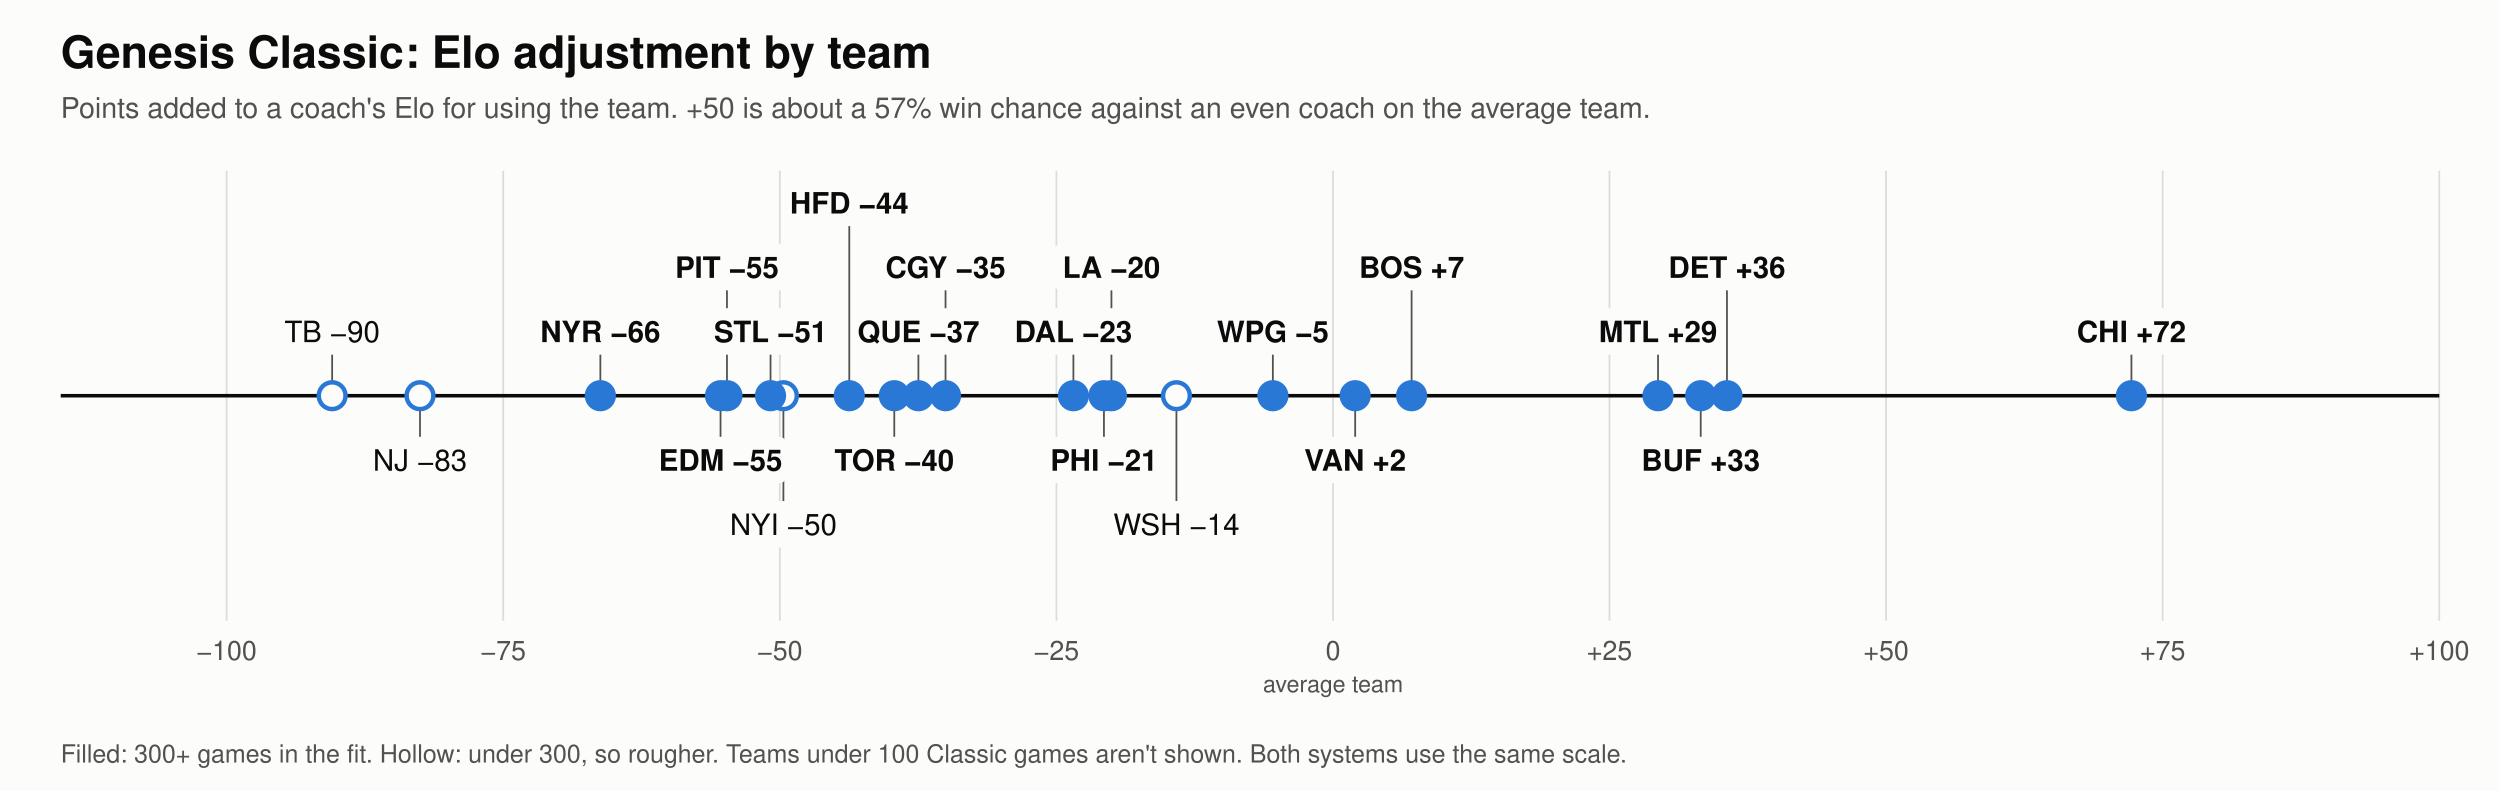
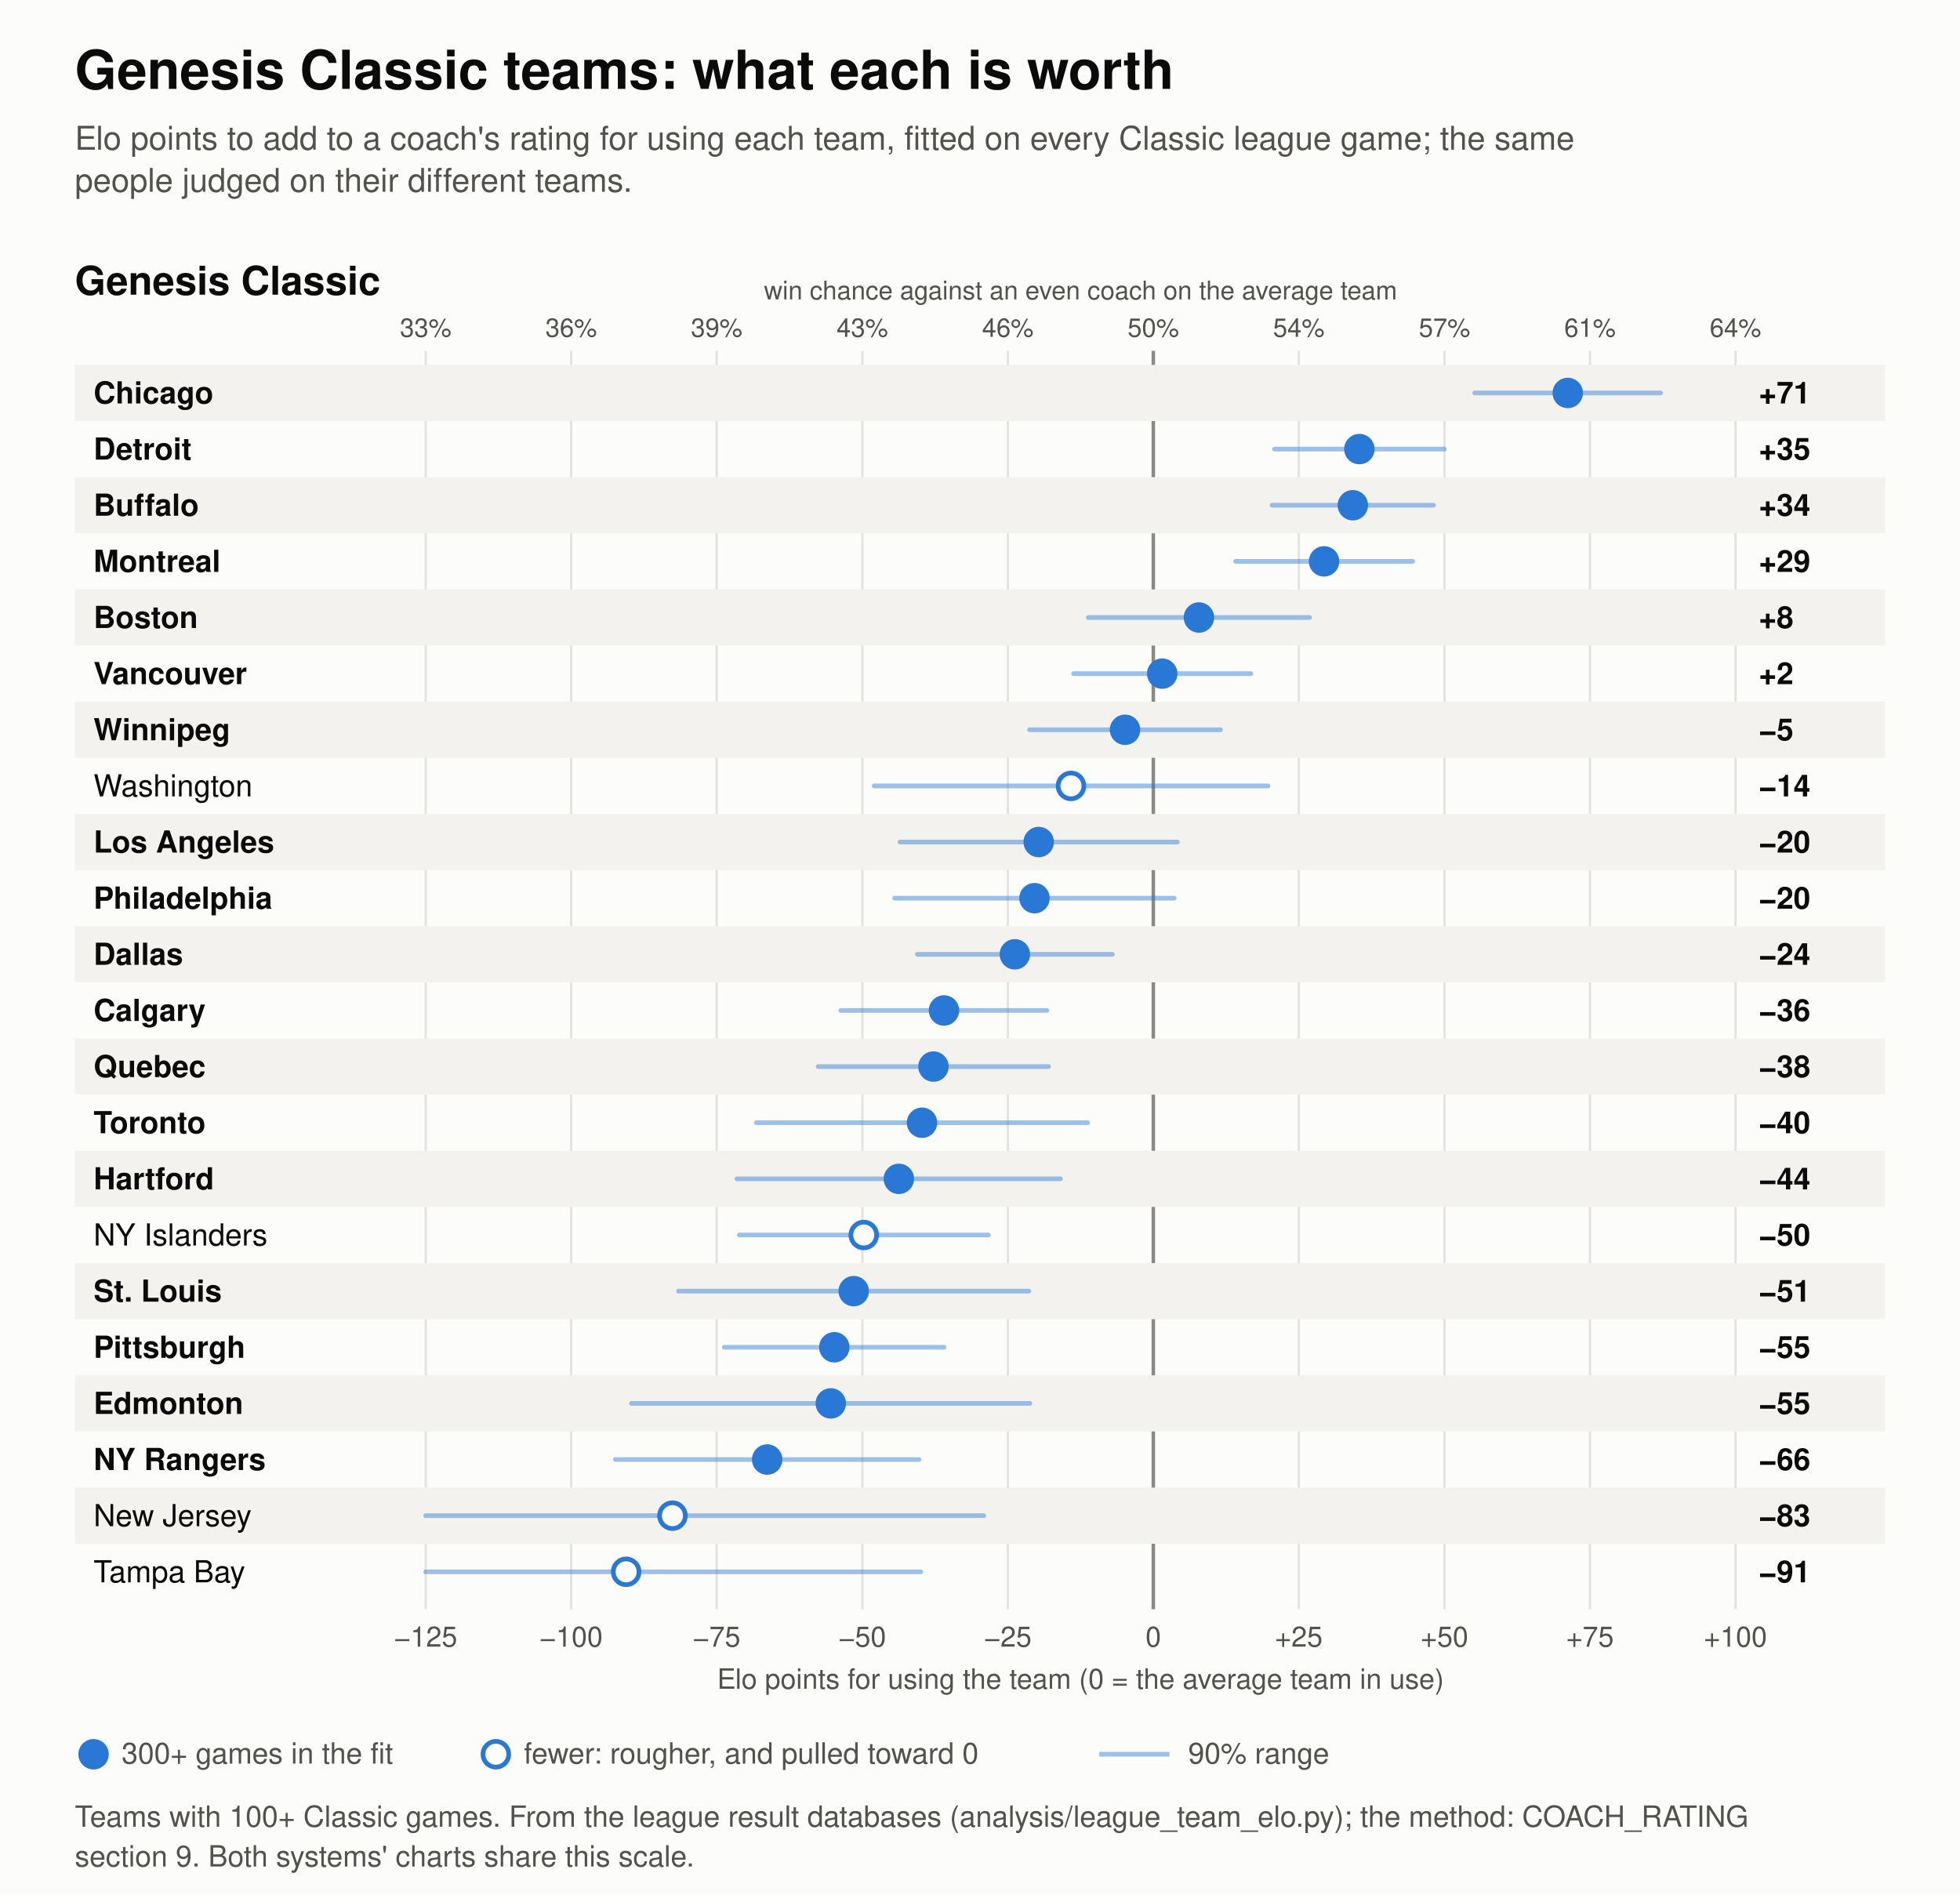
- <svg xmlns="http://www.w3.org/2000/svg" width="1400" height="443" viewBox="0 0 1400 443" font-family="Segoe UI, Helvetica, Arial, sans-serif">
-   <rect width="1400" height="443" fill="#fcfcfb" />
-   <text x="34" y="38" font-size="25" font-weight="700" fill="#0b0b0b">Genesis Classic: Elo adjustment by team</text>
-   <text x="34" y="66" font-size="16" fill="#52514e">Points added to a coach's Elo for using the team. +50 is about a 57% win chance against an even coach on the average team.</text>
-   <line x1="126.9" x2="126.9" y1="95.6" y2="347.6" stroke="#dcdcd8" stroke-width="1" />
-   <text x="126.9" y="369.6" font-size="15" text-anchor="middle" fill="#52514e">−100</text>
-   <line x1="281.8" x2="281.8" y1="95.6" y2="347.6" stroke="#dcdcd8" stroke-width="1" />
-   <text x="281.8" y="369.6" font-size="15" text-anchor="middle" fill="#52514e">−75</text>
-   <line x1="436.7" x2="436.7" y1="95.6" y2="347.6" stroke="#dcdcd8" stroke-width="1" />
-   <text x="436.7" y="369.6" font-size="15" text-anchor="middle" fill="#52514e">−50</text>
-   <line x1="591.6" x2="591.6" y1="95.6" y2="347.6" stroke="#dcdcd8" stroke-width="1" />
-   <text x="591.6" y="369.6" font-size="15" text-anchor="middle" fill="#52514e">−25</text>
-   <line x1="746.5" x2="746.5" y1="95.6" y2="347.6" stroke="#dcdcd8" stroke-width="1" />
-   <text x="746.5" y="369.6" font-size="15" text-anchor="middle" fill="#52514e">0</text>
-   <line x1="901.3" x2="901.3" y1="95.6" y2="347.6" stroke="#dcdcd8" stroke-width="1" />
-   <text x="901.3" y="369.6" font-size="15" text-anchor="middle" fill="#52514e">+25</text>
-   <line x1="1056.2" x2="1056.2" y1="95.6" y2="347.6" stroke="#dcdcd8" stroke-width="1" />
-   <text x="1056.2" y="369.6" font-size="15" text-anchor="middle" fill="#52514e">+50</text>
-   <line x1="1211.1" x2="1211.1" y1="95.6" y2="347.6" stroke="#dcdcd8" stroke-width="1" />
-   <text x="1211.1" y="369.6" font-size="15" text-anchor="middle" fill="#52514e">+75</text>
-   <line x1="1366.0" x2="1366.0" y1="95.6" y2="347.6" stroke="#dcdcd8" stroke-width="1" />
-   <text x="1366.0" y="369.6" font-size="15" text-anchor="middle" fill="#52514e">+100</text>
-   <text x="746.5" y="387.6" font-size="13" text-anchor="middle" fill="#52514e">average team</text>
-   <line x1="34.0" x2="1366.0" y1="221.6" y2="221.6" stroke="#0b0b0b" stroke-width="2" />
-   <line x1="475.6" x2="475.6" y1="221.6" y2="113.6" stroke="#52514e" stroke-width="1" />
-   <line x1="790.5" x2="790.5" y1="221.6" y2="149.6" stroke="#52514e" stroke-width="1" />
-   <line x1="529.5" x2="529.5" y1="221.6" y2="149.6" stroke="#52514e" stroke-width="1" />
-   <line x1="967.1" x2="967.1" y1="221.6" y2="149.6" stroke="#52514e" stroke-width="1" />
-   <line x1="622.4" x2="622.4" y1="221.6" y2="149.6" stroke="#52514e" stroke-width="1" />
-   <line x1="438.7" x2="438.7" y1="221.6" y2="293.6" stroke="#52514e" stroke-width="1" />
-   <line x1="407.1" x2="407.1" y1="221.6" y2="149.6" stroke="#52514e" stroke-width="1" />
-   <line x1="658.8" x2="658.8" y1="221.6" y2="293.6" stroke="#52514e" stroke-width="1" />
-   <line x1="952.4" x2="952.4" y1="221.6" y2="257.6" stroke="#52514e" stroke-width="1" />
-   <line x1="1193.6" x2="1193.6" y1="221.6" y2="185.6" stroke="#52514e" stroke-width="1" />
-   <line x1="601.1" x2="601.1" y1="221.6" y2="185.6" stroke="#52514e" stroke-width="1" />
-   <line x1="403.5" x2="403.5" y1="221.6" y2="257.6" stroke="#52514e" stroke-width="1" />
-   <line x1="928.5" x2="928.5" y1="221.6" y2="185.6" stroke="#52514e" stroke-width="1" />
-   <line x1="235.2" x2="235.2" y1="221.6" y2="257.6" stroke="#52514e" stroke-width="1" />
-   <line x1="336.2" x2="336.2" y1="221.6" y2="185.6" stroke="#52514e" stroke-width="1" />
-   <line x1="618.2" x2="618.2" y1="221.6" y2="257.6" stroke="#52514e" stroke-width="1" />
-   <line x1="514.3" x2="514.3" y1="221.6" y2="185.6" stroke="#52514e" stroke-width="1" />
-   <line x1="431.5" x2="431.5" y1="221.6" y2="185.6" stroke="#52514e" stroke-width="1" />
-   <line x1="186.0" x2="186.0" y1="221.6" y2="185.6" stroke="#52514e" stroke-width="1" />
-   <line x1="500.8" x2="500.8" y1="221.6" y2="257.6" stroke="#52514e" stroke-width="1" />
-   <line x1="758.9" x2="758.9" y1="221.6" y2="257.6" stroke="#52514e" stroke-width="1" />
-   <line x1="712.8" x2="712.8" y1="221.6" y2="185.6" stroke="#52514e" stroke-width="1" />
-   <rect x="758.3" y="136.6" width="64.4" height="26" rx="4" fill="#fcfcfb" />
-   <text x="790.5" y="155.6" font-size="16.5" text-anchor="middle" fill="#0b0b0b" font-weight="600">BOS +7</text>
-   <rect x="915.5" y="244.6" width="73.8" height="26" rx="4" fill="#fcfcfb" />
-   <text x="952.4" y="263.6" font-size="16.5" text-anchor="middle" fill="#0b0b0b" font-weight="600">BUF +33</text>
-   <rect x="492.6" y="136.6" width="73.8" height="26" rx="4" fill="#fcfcfb" />
-   <text x="529.5" y="155.6" font-size="16.5" text-anchor="middle" fill="#0b0b0b" font-weight="600">CGY −35</text>
-   <rect x="1156.7" y="172.6" width="73.8" height="26" rx="4" fill="#fcfcfb" />
-   <text x="1193.6" y="191.6" font-size="16.5" text-anchor="middle" fill="#0b0b0b" font-weight="600">CHI +72</text>
-   <rect x="564.2" y="172.6" width="73.8" height="26" rx="4" fill="#fcfcfb" />
-   <text x="601.1" y="191.6" font-size="16.5" text-anchor="middle" fill="#0b0b0b" font-weight="600">DAL −23</text>
-   <rect x="930.2" y="136.6" width="73.8" height="26" rx="4" fill="#fcfcfb" />
-   <text x="967.1" y="155.6" font-size="16.5" text-anchor="middle" fill="#0b0b0b" font-weight="600">DET +36</text>
-   <rect x="366.6" y="244.6" width="73.8" height="26" rx="4" fill="#fcfcfb" />
-   <text x="403.5" y="263.6" font-size="16.5" text-anchor="middle" fill="#0b0b0b" font-weight="600">EDM −55</text>
-   <rect x="438.7" y="100.6" width="73.8" height="26" rx="4" fill="#fcfcfb" />
-   <text x="475.6" y="119.6" font-size="16.5" text-anchor="middle" fill="#0b0b0b" font-weight="600">HFD −44</text>
-   <rect x="590.2" y="136.6" width="64.4" height="26" rx="4" fill="#fcfcfb" />
-   <text x="622.4" y="155.6" font-size="16.5" text-anchor="middle" fill="#0b0b0b" font-weight="600">LA −20</text>
-   <rect x="891.6" y="172.6" width="73.8" height="26" rx="4" fill="#fcfcfb" />
-   <text x="928.5" y="191.6" font-size="16.5" text-anchor="middle" fill="#0b0b0b" font-weight="600">MTL +29</text>
-   <rect x="203.0" y="244.6" width="64.4" height="26" rx="4" fill="#fcfcfb" />
-   <text x="235.2" y="263.6" font-size="16.5" text-anchor="middle" fill="#0b0b0b" font-weight="400">NJ −83</text>
-   <rect x="401.8" y="280.6" width="73.8" height="26" rx="4" fill="#fcfcfb" />
-   <text x="438.7" y="299.6" font-size="16.5" text-anchor="middle" fill="#0b0b0b" font-weight="400">NYI −50</text>
-   <rect x="299.3" y="172.6" width="73.8" height="26" rx="4" fill="#fcfcfb" />
-   <text x="336.2" y="191.6" font-size="16.5" text-anchor="middle" fill="#0b0b0b" font-weight="600">NYR −66</text>
-   <rect x="581.3" y="244.6" width="73.8" height="26" rx="4" fill="#fcfcfb" />
-   <text x="618.2" y="263.6" font-size="16.5" text-anchor="middle" fill="#0b0b0b" font-weight="600">PHI −21</text>
-   <rect x="370.2" y="136.6" width="73.8" height="26" rx="4" fill="#fcfcfb" />
-   <text x="407.1" y="155.6" font-size="16.5" text-anchor="middle" fill="#0b0b0b" font-weight="600">PIT −55</text>
-   <rect x="477.4" y="172.6" width="73.8" height="26" rx="4" fill="#fcfcfb" />
-   <text x="514.3" y="191.6" font-size="16.5" text-anchor="middle" fill="#0b0b0b" font-weight="600">QUE −37</text>
-   <rect x="394.6" y="172.6" width="73.8" height="26" rx="4" fill="#fcfcfb" />
-   <text x="431.5" y="191.6" font-size="16.5" text-anchor="middle" fill="#0b0b0b" font-weight="600">STL −51</text>
-   <rect x="153.8" y="172.6" width="64.4" height="26" rx="4" fill="#fcfcfb" />
-   <text x="186.0" y="191.6" font-size="16.5" text-anchor="middle" fill="#0b0b0b" font-weight="400">TB −90</text>
-   <rect x="463.9" y="244.6" width="73.8" height="26" rx="4" fill="#fcfcfb" />
-   <text x="500.8" y="263.6" font-size="16.5" text-anchor="middle" fill="#0b0b0b" font-weight="600">TOR −40</text>
-   <rect x="726.7" y="244.6" width="64.4" height="26" rx="4" fill="#fcfcfb" />
-   <text x="758.9" y="263.6" font-size="16.5" text-anchor="middle" fill="#0b0b0b" font-weight="600">VAN +2</text>
-   <rect x="680.6" y="172.6" width="64.4" height="26" rx="4" fill="#fcfcfb" />
-   <text x="712.8" y="191.6" font-size="16.5" text-anchor="middle" fill="#0b0b0b" font-weight="600">WPG −5</text>
-   <rect x="621.9" y="280.6" width="73.8" height="26" rx="4" fill="#fcfcfb" />
-   <text x="658.8" y="299.6" font-size="16.5" text-anchor="middle" fill="#0b0b0b" font-weight="400">WSH −14</text>
-   <circle cx="790.5" cy="221.6" r="7.5" fill="#2a78d6" stroke="#2a78d6" stroke-width="2.5" />
-   <circle cx="952.4" cy="221.6" r="7.5" fill="#2a78d6" stroke="#2a78d6" stroke-width="2.5" />
-   <circle cx="529.5" cy="221.6" r="7.5" fill="#2a78d6" stroke="#2a78d6" stroke-width="2.5" />
-   <circle cx="1193.6" cy="221.6" r="7.5" fill="#2a78d6" stroke="#2a78d6" stroke-width="2.5" />
-   <circle cx="601.1" cy="221.6" r="7.5" fill="#2a78d6" stroke="#2a78d6" stroke-width="2.5" />
-   <circle cx="967.1" cy="221.6" r="7.5" fill="#2a78d6" stroke="#2a78d6" stroke-width="2.5" />
-   <circle cx="403.5" cy="221.6" r="7.5" fill="#2a78d6" stroke="#2a78d6" stroke-width="2.5" />
-   <circle cx="475.6" cy="221.6" r="7.5" fill="#2a78d6" stroke="#2a78d6" stroke-width="2.5" />
-   <circle cx="622.4" cy="221.6" r="7.5" fill="#2a78d6" stroke="#2a78d6" stroke-width="2.5" />
-   <circle cx="928.5" cy="221.6" r="7.5" fill="#2a78d6" stroke="#2a78d6" stroke-width="2.5" />
-   <circle cx="235.2" cy="221.6" r="7.5" fill="#fcfcfb" stroke="#2a78d6" stroke-width="2.5" />
-   <circle cx="438.7" cy="221.6" r="7.5" fill="#fcfcfb" stroke="#2a78d6" stroke-width="2.5" />
-   <circle cx="336.2" cy="221.6" r="7.5" fill="#2a78d6" stroke="#2a78d6" stroke-width="2.5" />
-   <circle cx="618.2" cy="221.6" r="7.5" fill="#2a78d6" stroke="#2a78d6" stroke-width="2.5" />
-   <circle cx="407.1" cy="221.6" r="7.5" fill="#2a78d6" stroke="#2a78d6" stroke-width="2.5" />
-   <circle cx="514.3" cy="221.6" r="7.5" fill="#2a78d6" stroke="#2a78d6" stroke-width="2.5" />
-   <circle cx="431.5" cy="221.6" r="7.5" fill="#2a78d6" stroke="#2a78d6" stroke-width="2.5" />
-   <circle cx="186.0" cy="221.6" r="7.5" fill="#fcfcfb" stroke="#2a78d6" stroke-width="2.5" />
-   <circle cx="500.8" cy="221.6" r="7.5" fill="#2a78d6" stroke="#2a78d6" stroke-width="2.5" />
-   <circle cx="758.9" cy="221.6" r="7.5" fill="#2a78d6" stroke="#2a78d6" stroke-width="2.5" />
-   <circle cx="712.8" cy="221.6" r="7.5" fill="#2a78d6" stroke="#2a78d6" stroke-width="2.5" />
-   <circle cx="658.8" cy="221.6" r="7.5" fill="#fcfcfb" stroke="#2a78d6" stroke-width="2.5" />
-   <text x="34" y="427" font-size="14" fill="#52514e">Filled: 300+ games in the fit. Hollow: under 300, so rougher. Teams under 100 Classic games aren't shown. Both systems use the same scale.</text>
+ <svg xmlns="http://www.w3.org/2000/svg" width="838" height="810" viewBox="0 0 838 810" font-family="Segoe UI, Helvetica, Arial, sans-serif">
+   <rect width="838" height="810" fill="#fcfcfb" />
+   <text x="32" y="38" font-size="23" font-weight="700" fill="#0b0b0b">Genesis Classic teams: what each is worth</text>
+   <text x="32" y="64" font-size="14" fill="#52514e">Elo points to add to a coach's rating for using each team, fitted on every Classic league game; the same</text>
+   <text x="32" y="82" font-size="14" fill="#52514e">people judged on their different teams.</text>
+   <g transform="translate(0,18)">
+     <text x="32" y="108" font-size="17" font-weight="700" fill="#0b0b0b">Genesis Classic</text>
+     <line x1="182.0" x2="182.0" y1="132" y2="670" stroke="#e4e3df" stroke-width="1" />
+     <text x="182.0" y="686" font-size="12" text-anchor="middle" fill="#52514e">−125</text>
+     <text x="182.0" y="126" font-size="11" text-anchor="middle" fill="#52514e">33%</text>
+     <line x1="244.2" x2="244.2" y1="132" y2="670" stroke="#e4e3df" stroke-width="1" />
+     <text x="244.2" y="686" font-size="12" text-anchor="middle" fill="#52514e">−100</text>
+     <text x="244.2" y="126" font-size="11" text-anchor="middle" fill="#52514e">36%</text>
+     <line x1="306.4" x2="306.4" y1="132" y2="670" stroke="#e4e3df" stroke-width="1" />
+     <text x="306.4" y="686" font-size="12" text-anchor="middle" fill="#52514e">−75</text>
+     <text x="306.4" y="126" font-size="11" text-anchor="middle" fill="#52514e">39%</text>
+     <line x1="368.7" x2="368.7" y1="132" y2="670" stroke="#e4e3df" stroke-width="1" />
+     <text x="368.7" y="686" font-size="12" text-anchor="middle" fill="#52514e">−50</text>
+     <text x="368.7" y="126" font-size="11" text-anchor="middle" fill="#52514e">43%</text>
+     <line x1="430.9" x2="430.9" y1="132" y2="670" stroke="#e4e3df" stroke-width="1" />
+     <text x="430.9" y="686" font-size="12" text-anchor="middle" fill="#52514e">−25</text>
+     <text x="430.9" y="126" font-size="11" text-anchor="middle" fill="#52514e">46%</text>
+     <line x1="493.1" x2="493.1" y1="132" y2="670" stroke="#8a8984" stroke-width="1.5" />
+     <text x="493.1" y="686" font-size="12" text-anchor="middle" fill="#52514e">0</text>
+     <text x="493.1" y="126" font-size="11" text-anchor="middle" fill="#52514e">50%</text>
+     <line x1="555.3" x2="555.3" y1="132" y2="670" stroke="#e4e3df" stroke-width="1" />
+     <text x="555.3" y="686" font-size="12" text-anchor="middle" fill="#52514e">+25</text>
+     <text x="555.3" y="126" font-size="11" text-anchor="middle" fill="#52514e">54%</text>
+     <line x1="617.6" x2="617.6" y1="132" y2="670" stroke="#e4e3df" stroke-width="1" />
+     <text x="617.6" y="686" font-size="12" text-anchor="middle" fill="#52514e">+50</text>
+     <text x="617.6" y="126" font-size="11" text-anchor="middle" fill="#52514e">57%</text>
+     <line x1="679.8" x2="679.8" y1="132" y2="670" stroke="#e4e3df" stroke-width="1" />
+     <text x="679.8" y="686" font-size="12" text-anchor="middle" fill="#52514e">+75</text>
+     <text x="679.8" y="126" font-size="11" text-anchor="middle" fill="#52514e">61%</text>
+     <line x1="742.0" x2="742.0" y1="132" y2="670" stroke="#e4e3df" stroke-width="1" />
+     <text x="742.0" y="686" font-size="12" text-anchor="middle" fill="#52514e">+100</text>
+     <text x="742.0" y="126" font-size="11" text-anchor="middle" fill="#52514e">64%</text>
+     <text x="462.0" y="704" font-size="12" text-anchor="middle" fill="#52514e">Elo points for using the team (0 = the average team in use)</text>
+     <text x="462.0" y="110" font-size="11" text-anchor="middle" fill="#52514e">win chance against an even coach on the average team</text>
+     <rect x="32" y="138.0" width="774" height="24" fill="#f3f2ee" />
+     <text x="40" y="154.5" font-size="13" fill="#0b0b0b" font-weight="600">Chicago</text>
+     <line x1="630.5" x2="710.0" y1="150.0" y2="150.0" stroke="#2a78d6" stroke-width="2" stroke-opacity="0.45" stroke-linecap="round" />
+     <circle cx="670.3" cy="150.0" r="5.5" fill="#2a78d6" stroke="#2a78d6" stroke-width="2" />
+     <text x="752" y="154.5" font-size="13" fill="#0b0b0b" font-weight="600">+71</text>
+     <text x="40" y="178.5" font-size="13" fill="#0b0b0b" font-weight="600">Detroit</text>
+     <line x1="544.9" x2="617.5" y1="174.0" y2="174.0" stroke="#2a78d6" stroke-width="2" stroke-opacity="0.45" stroke-linecap="round" />
+     <circle cx="581.2" cy="174.0" r="5.5" fill="#2a78d6" stroke="#2a78d6" stroke-width="2" />
+     <text x="752" y="178.5" font-size="13" fill="#0b0b0b" font-weight="600">+35</text>
+     <rect x="32" y="186.0" width="774" height="24" fill="#f3f2ee" />
+     <text x="40" y="202.5" font-size="13" fill="#0b0b0b" font-weight="600">Buffalo</text>
+     <line x1="543.9" x2="612.9" y1="198.0" y2="198.0" stroke="#2a78d6" stroke-width="2" stroke-opacity="0.45" stroke-linecap="round" />
+     <circle cx="578.4" cy="198.0" r="5.5" fill="#2a78d6" stroke="#2a78d6" stroke-width="2" />
+     <text x="752" y="202.5" font-size="13" fill="#0b0b0b" font-weight="600">+34</text>
+     <text x="40" y="226.5" font-size="13" fill="#0b0b0b" font-weight="600">Montreal</text>
+     <line x1="528.3" x2="604.0" y1="222.0" y2="222.0" stroke="#2a78d6" stroke-width="2" stroke-opacity="0.45" stroke-linecap="round" />
+     <circle cx="566.1" cy="222.0" r="5.5" fill="#2a78d6" stroke="#2a78d6" stroke-width="2" />
+     <text x="752" y="226.5" font-size="13" fill="#0b0b0b" font-weight="600">+29</text>
+     <rect x="32" y="234.0" width="774" height="24" fill="#f3f2ee" />
+     <text x="40" y="250.5" font-size="13" fill="#0b0b0b" font-weight="600">Boston</text>
+     <line x1="465.3" x2="559.9" y1="246.0" y2="246.0" stroke="#2a78d6" stroke-width="2" stroke-opacity="0.45" stroke-linecap="round" />
+     <circle cx="512.6" cy="246.0" r="5.5" fill="#2a78d6" stroke="#2a78d6" stroke-width="2" />
+     <text x="752" y="250.5" font-size="13" fill="#0b0b0b" font-weight="600">+8</text>
+     <text x="40" y="274.5" font-size="13" fill="#0b0b0b" font-weight="600">Vancouver</text>
+     <line x1="459.0" x2="534.8" y1="270.0" y2="270.0" stroke="#2a78d6" stroke-width="2" stroke-opacity="0.45" stroke-linecap="round" />
+     <circle cx="496.9" cy="270.0" r="5.5" fill="#2a78d6" stroke="#2a78d6" stroke-width="2" />
+     <text x="752" y="274.5" font-size="13" fill="#0b0b0b" font-weight="600">+2</text>
+     <rect x="32" y="282.0" width="774" height="24" fill="#f3f2ee" />
+     <text x="40" y="298.5" font-size="13" fill="#0b0b0b" font-weight="600">Winnipeg</text>
+     <line x1="440.2" x2="521.8" y1="294.0" y2="294.0" stroke="#2a78d6" stroke-width="2" stroke-opacity="0.45" stroke-linecap="round" />
+     <circle cx="481.0" cy="294.0" r="5.5" fill="#2a78d6" stroke="#2a78d6" stroke-width="2" />
+     <text x="752" y="298.5" font-size="13" fill="#0b0b0b" font-weight="600">−5</text>
+     <text x="40" y="322.5" font-size="13" fill="#0b0b0b" font-weight="400">Washington</text>
+     <line x1="373.7" x2="542.1" y1="318.0" y2="318.0" stroke="#2a78d6" stroke-width="2" stroke-opacity="0.45" stroke-linecap="round" />
+     <circle cx="457.9" cy="318.0" r="5.5" fill="#fcfcfb" stroke="#2a78d6" stroke-width="2" />
+     <text x="752" y="322.5" font-size="13" fill="#0b0b0b" font-weight="600">−14</text>
+     <rect x="32" y="330.0" width="774" height="24" fill="#f3f2ee" />
+     <text x="40" y="346.5" font-size="13" fill="#0b0b0b" font-weight="600">Los Angeles</text>
+     <line x1="384.8" x2="503.4" y1="342.0" y2="342.0" stroke="#2a78d6" stroke-width="2" stroke-opacity="0.45" stroke-linecap="round" />
+     <circle cx="444.1" cy="342.0" r="5.5" fill="#2a78d6" stroke="#2a78d6" stroke-width="2" />
+     <text x="752" y="346.5" font-size="13" fill="#0b0b0b" font-weight="600">−20</text>
+     <text x="40" y="370.5" font-size="13" fill="#0b0b0b" font-weight="600">Philadelphia</text>
+     <line x1="382.5" x2="502.0" y1="366.0" y2="366.0" stroke="#2a78d6" stroke-width="2" stroke-opacity="0.45" stroke-linecap="round" />
+     <circle cx="442.3" cy="366.0" r="5.5" fill="#2a78d6" stroke="#2a78d6" stroke-width="2" />
+     <text x="752" y="370.5" font-size="13" fill="#0b0b0b" font-weight="600">−20</text>
+     <rect x="32" y="378.0" width="774" height="24" fill="#f3f2ee" />
+     <text x="40" y="394.5" font-size="13" fill="#0b0b0b" font-weight="600">Dallas</text>
+     <line x1="392.2" x2="475.6" y1="390.0" y2="390.0" stroke="#2a78d6" stroke-width="2" stroke-opacity="0.45" stroke-linecap="round" />
+     <circle cx="433.9" cy="390.0" r="5.5" fill="#2a78d6" stroke="#2a78d6" stroke-width="2" />
+     <text x="752" y="394.5" font-size="13" fill="#0b0b0b" font-weight="600">−24</text>
+     <text x="40" y="418.5" font-size="13" fill="#0b0b0b" font-weight="600">Calgary</text>
+     <line x1="359.5" x2="447.6" y1="414.0" y2="414.0" stroke="#2a78d6" stroke-width="2" stroke-opacity="0.45" stroke-linecap="round" />
+     <circle cx="403.6" cy="414.0" r="5.5" fill="#2a78d6" stroke="#2a78d6" stroke-width="2" />
+     <text x="752" y="418.5" font-size="13" fill="#0b0b0b" font-weight="600">−36</text>
+     <rect x="32" y="426.0" width="774" height="24" fill="#f3f2ee" />
+     <text x="40" y="442.5" font-size="13" fill="#0b0b0b" font-weight="600">Quebec</text>
+     <line x1="349.8" x2="448.3" y1="438.0" y2="438.0" stroke="#2a78d6" stroke-width="2" stroke-opacity="0.45" stroke-linecap="round" />
+     <circle cx="399.1" cy="438.0" r="5.5" fill="#2a78d6" stroke="#2a78d6" stroke-width="2" />
+     <text x="752" y="442.5" font-size="13" fill="#0b0b0b" font-weight="600">−38</text>
+     <text x="40" y="466.5" font-size="13" fill="#0b0b0b" font-weight="600">Toronto</text>
+     <line x1="323.4" x2="465.0" y1="462.0" y2="462.0" stroke="#2a78d6" stroke-width="2" stroke-opacity="0.45" stroke-linecap="round" />
+     <circle cx="394.2" cy="462.0" r="5.5" fill="#2a78d6" stroke="#2a78d6" stroke-width="2" />
+     <text x="752" y="466.5" font-size="13" fill="#0b0b0b" font-weight="600">−40</text>
+     <rect x="32" y="474.0" width="774" height="24" fill="#f3f2ee" />
+     <text x="40" y="490.5" font-size="13" fill="#0b0b0b" font-weight="600">Hartford</text>
+     <line x1="315.1" x2="453.4" y1="486.0" y2="486.0" stroke="#2a78d6" stroke-width="2" stroke-opacity="0.45" stroke-linecap="round" />
+     <circle cx="384.3" cy="486.0" r="5.5" fill="#2a78d6" stroke="#2a78d6" stroke-width="2" />
+     <text x="752" y="490.5" font-size="13" fill="#0b0b0b" font-weight="600">−44</text>
+     <text x="40" y="514.5" font-size="13" fill="#0b0b0b" font-weight="400">NY Islanders</text>
+     <line x1="316.1" x2="422.6" y1="510.0" y2="510.0" stroke="#2a78d6" stroke-width="2" stroke-opacity="0.45" stroke-linecap="round" />
+     <circle cx="369.3" cy="510.0" r="5.5" fill="#fcfcfb" stroke="#2a78d6" stroke-width="2" />
+     <text x="752" y="514.5" font-size="13" fill="#0b0b0b" font-weight="600">−50</text>
+     <rect x="32" y="522.0" width="774" height="24" fill="#f3f2ee" />
+     <text x="40" y="538.5" font-size="13" fill="#0b0b0b" font-weight="600">St. Louis</text>
+     <line x1="290.1" x2="439.9" y1="534.0" y2="534.0" stroke="#2a78d6" stroke-width="2" stroke-opacity="0.45" stroke-linecap="round" />
+     <circle cx="365.0" cy="534.0" r="5.5" fill="#2a78d6" stroke="#2a78d6" stroke-width="2" />
+     <text x="752" y="538.5" font-size="13" fill="#0b0b0b" font-weight="600">−51</text>
+     <text x="40" y="562.5" font-size="13" fill="#0b0b0b" font-weight="600">Pittsburgh</text>
+     <line x1="309.7" x2="403.6" y1="558.0" y2="558.0" stroke="#2a78d6" stroke-width="2" stroke-opacity="0.45" stroke-linecap="round" />
+     <circle cx="356.7" cy="558.0" r="5.5" fill="#2a78d6" stroke="#2a78d6" stroke-width="2" />
+     <text x="752" y="562.5" font-size="13" fill="#0b0b0b" font-weight="600">−55</text>
+     <rect x="32" y="570.0" width="774" height="24" fill="#f3f2ee" />
+     <text x="40" y="586.5" font-size="13" fill="#0b0b0b" font-weight="600">Edmonton</text>
+     <line x1="270.0" x2="440.3" y1="582.0" y2="582.0" stroke="#2a78d6" stroke-width="2" stroke-opacity="0.45" stroke-linecap="round" />
+     <circle cx="355.2" cy="582.0" r="5.5" fill="#2a78d6" stroke="#2a78d6" stroke-width="2" />
+     <text x="752" y="586.5" font-size="13" fill="#0b0b0b" font-weight="600">−55</text>
+     <text x="40" y="610.5" font-size="13" fill="#0b0b0b" font-weight="600">NY Rangers</text>
+     <line x1="263.1" x2="392.9" y1="606.0" y2="606.0" stroke="#2a78d6" stroke-width="2" stroke-opacity="0.45" stroke-linecap="round" />
+     <circle cx="328.0" cy="606.0" r="5.5" fill="#2a78d6" stroke="#2a78d6" stroke-width="2" />
+     <text x="752" y="610.5" font-size="13" fill="#0b0b0b" font-weight="600">−66</text>
+     <rect x="32" y="618.0" width="774" height="24" fill="#f3f2ee" />
+     <text x="40" y="634.5" font-size="13" fill="#0b0b0b" font-weight="400">New Jersey</text>
+     <line x1="182.0" x2="420.6" y1="630.0" y2="630.0" stroke="#2a78d6" stroke-width="2" stroke-opacity="0.45" stroke-linecap="round" />
+     <circle cx="287.5" cy="630.0" r="5.5" fill="#fcfcfb" stroke="#2a78d6" stroke-width="2" />
+     <text x="752" y="634.5" font-size="13" fill="#0b0b0b" font-weight="600">−83</text>
+     <text x="40" y="658.5" font-size="13" fill="#0b0b0b" font-weight="400">Tampa Bay</text>
+     <line x1="182.0" x2="393.7" y1="654.0" y2="654.0" stroke="#2a78d6" stroke-width="2" stroke-opacity="0.45" stroke-linecap="round" />
+     <circle cx="267.7" cy="654.0" r="5.5" fill="#fcfcfb" stroke="#2a78d6" stroke-width="2" />
+     <text x="752" y="658.5" font-size="13" fill="#0b0b0b" font-weight="600">−91</text>
+   </g>
+   <circle cx="40" cy="750" r="5.5" fill="#2a78d6" stroke="#2a78d6" stroke-width="2" />
+   <text x="52" y="754" font-size="12.5" fill="#52514e">300+ games in the fit</text>
+   <circle cx="212" cy="750" r="5.5" fill="#fcfcfb" stroke="#2a78d6" stroke-width="2" />
+   <text x="224" y="754" font-size="12.5" fill="#52514e">fewer: rougher, and pulled toward 0</text>
+   <line x1="470" x2="500" y1="750" y2="750" stroke="#2a78d6" stroke-width="2" stroke-opacity="0.45" />
+   <text x="508" y="754" font-size="12.5" fill="#52514e">90% range</text>
+   <text x="32" y="781" font-size="12.5" fill="#52514e">Teams with 100+ Classic games. From the league result databases (analysis/league_team_elo.py); the method: COACH_RATING</text>
+   <text x="32" y="798" font-size="12.5" fill="#52514e">section 9. Both systems' charts share this scale.</text>
</svg>
